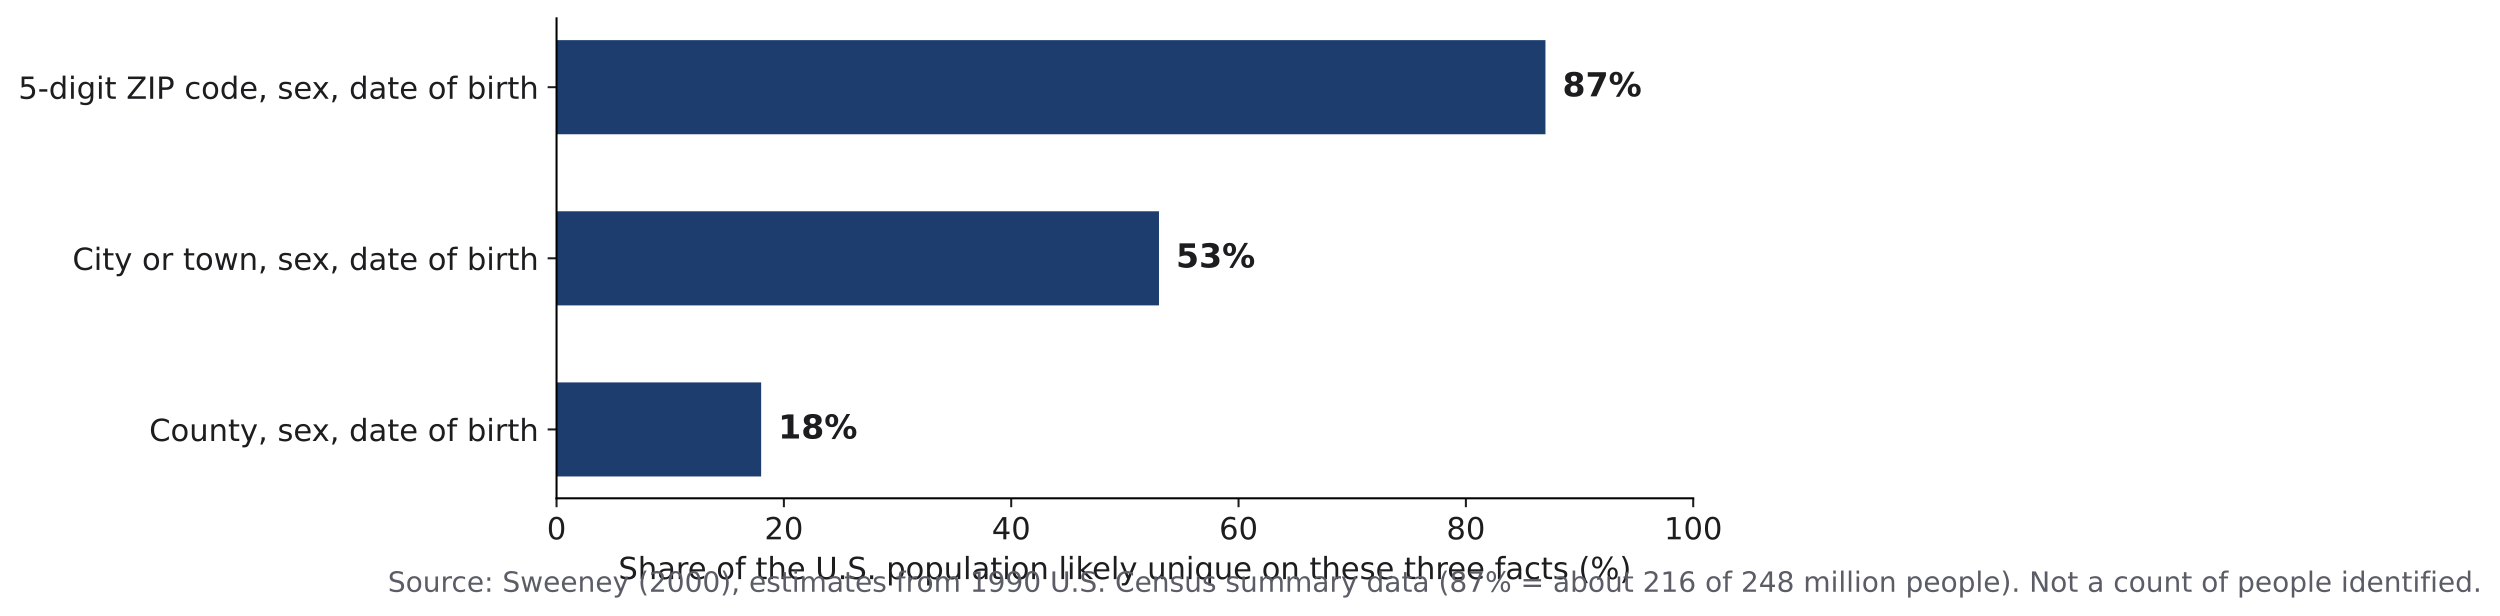
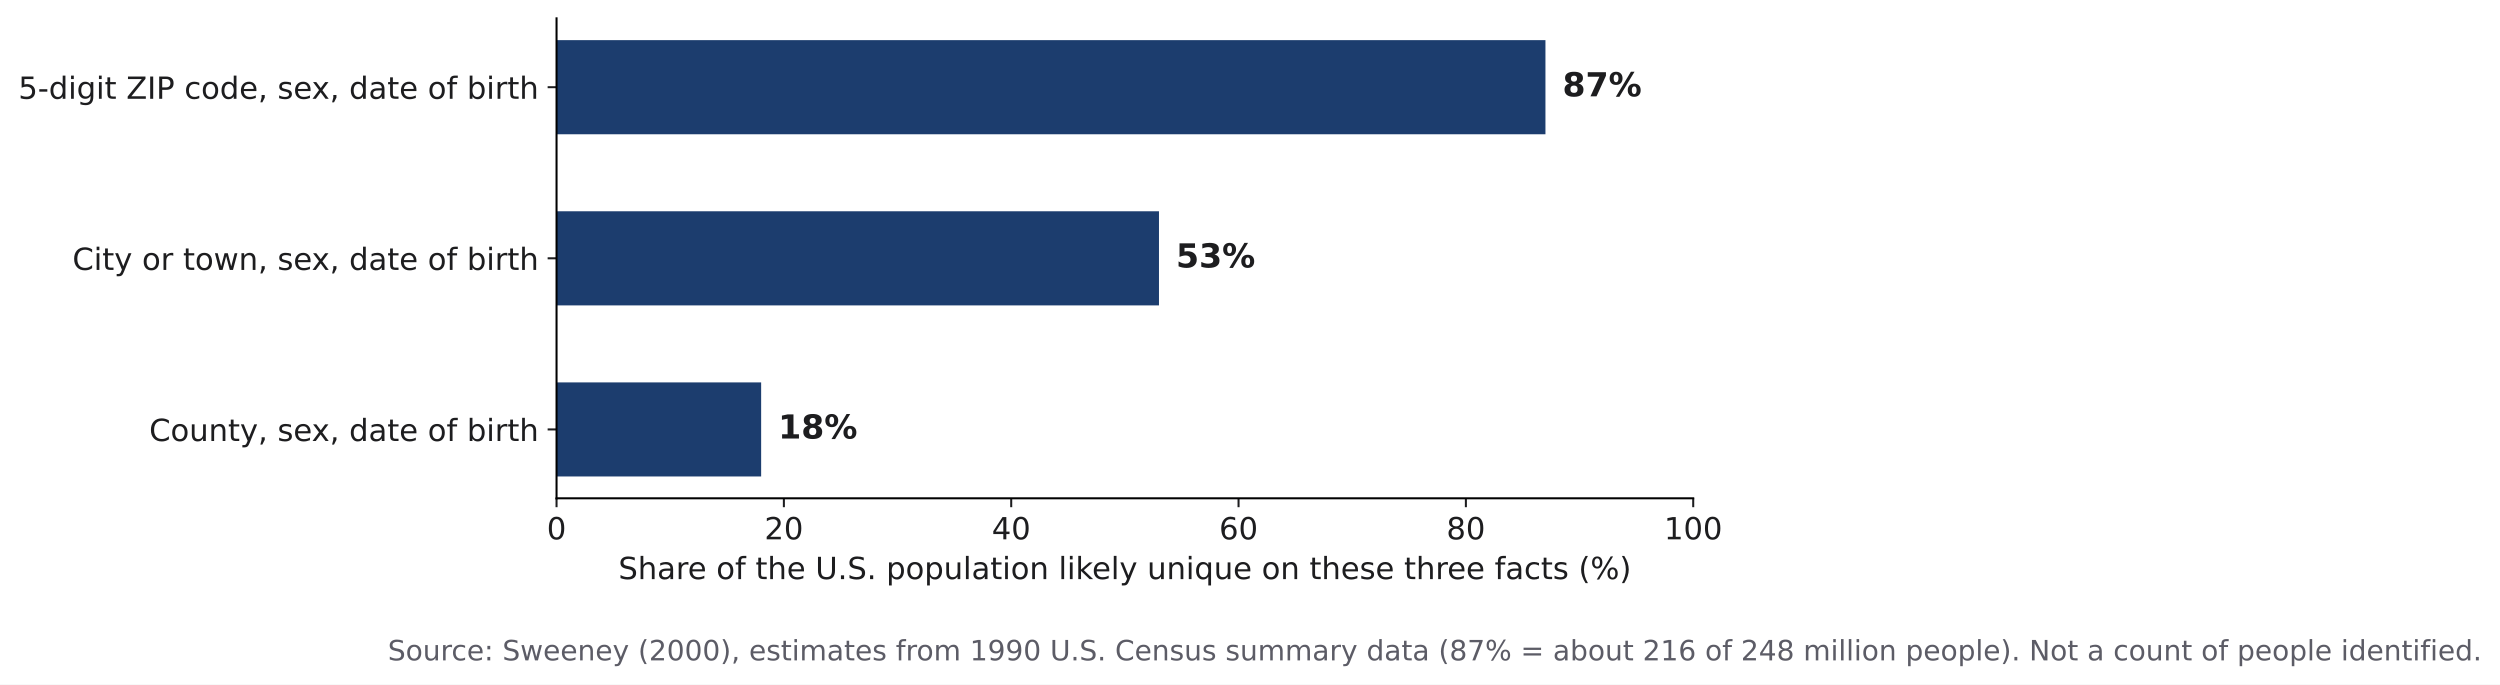
- <svg xmlns="http://www.w3.org/2000/svg" xmlns:xlink="http://www.w3.org/1999/xlink" width="981.814pt" height="241.904pt" viewBox="0 0 981.814 241.904" version="1.1">
+ <svg xmlns="http://www.w3.org/2000/svg" xmlns:xlink="http://www.w3.org/1999/xlink" width="981.814pt" height="268.832pt" viewBox="0 0 981.814 268.832" version="1.1">
  <defs>
    <style type="text/css">*{stroke-linejoin: round; stroke-linecap: butt}</style>
  </defs>
  <g id="figure_1">
    <g id="patch_1">
-       <path d="M 0 241.904  L 981.814 241.904  L 981.814 0  L 0 0  z " style="fill: #ffffff" />
+       <path d="M 0 268.832  L 981.814 268.832  L 981.814 0  L 0 0  z " style="fill: #ffffff" />
    </g>
    <g id="axes_1">
      <g id="patch_2">
        <path d="M 218.569 195.696  L 664.969 195.696  L 664.969 7.2  L 218.569 7.2  z " style="fill: #ffffff" />
      </g>
      <g id="patch_3">
-         <path d="M 218.569 187.128  L 298.921 187.128  L 298.921 150.168  L 218.569 150.168  z " clip-path="url(#p39ab725f4f)" style="fill: #1c3d6e" />
+         <path d="M 218.569 187.128  L 298.921 187.128  L 298.921 150.168  L 218.569 150.168  z " clip-path="url(#p5b9c498998)" style="fill: #1c3d6e" />
      </g>
      <g id="patch_4">
-         <path d="M 218.569 119.928  L 455.161 119.928  L 455.161 82.968  L 218.569 82.968  z " clip-path="url(#p39ab725f4f)" style="fill: #1c3d6e" />
+         <path d="M 218.569 119.928  L 455.161 119.928  L 455.161 82.968  L 218.569 82.968  z " clip-path="url(#p5b9c498998)" style="fill: #1c3d6e" />
      </g>
      <g id="patch_5">
-         <path d="M 218.569 52.728  L 606.937 52.728  L 606.937 15.768  L 218.569 15.768  z " clip-path="url(#p39ab725f4f)" style="fill: #1c3d6e" />
+         <path d="M 218.569 52.728  L 606.937 52.728  L 606.937 15.768  L 218.569 15.768  z " clip-path="url(#p5b9c498998)" style="fill: #1c3d6e" />
      </g>
      <g id="matplotlib.axis_1">
        <g id="xtick_1">
          <g id="line2d_1">
            <defs>
              <path id="mc39c4fd7f2" d="M 0 0  L 0 3.5  " style="stroke: #1d1d1f; stroke-width: 0.8" />
            </defs>
            <g>
              <use xlink:href="#mc39c4fd7f2" x="218.569" y="195.696" style="fill: #1d1d1f; stroke: #1d1d1f; stroke-width: 0.8" />
            </g>
          </g>
          <g id="text_1">
            <text style="fill: #1d1d1f; font: 12px 'DejaVu Sans', 'Bitstream Vera Sans', 'Computer Modern Sans Serif', 'Lucida Grande', 'Verdana', 'Geneva', 'Lucid', 'Arial', 'Helvetica', 'Avant Garde', sans-serif; text-anchor: middle" x="218.569" y="211.814" transform="rotate(-0 218.5694 211.8141)">0</text>
          </g>
        </g>
        <g id="xtick_2">
          <g id="line2d_2">
            <g>
              <use xlink:href="#mc39c4fd7f2" x="307.849" y="195.696" style="fill: #1d1d1f; stroke: #1d1d1f; stroke-width: 0.8" />
            </g>
          </g>
          <g id="text_2">
            <text style="fill: #1d1d1f; font: 12px 'DejaVu Sans', 'Bitstream Vera Sans', 'Computer Modern Sans Serif', 'Lucida Grande', 'Verdana', 'Geneva', 'Lucid', 'Arial', 'Helvetica', 'Avant Garde', sans-serif; text-anchor: middle" x="307.849" y="211.814" transform="rotate(-0 307.8494 211.8141)">20</text>
          </g>
        </g>
        <g id="xtick_3">
          <g id="line2d_3">
            <g>
              <use xlink:href="#mc39c4fd7f2" x="397.129" y="195.696" style="fill: #1d1d1f; stroke: #1d1d1f; stroke-width: 0.8" />
            </g>
          </g>
          <g id="text_3">
            <text style="fill: #1d1d1f; font: 12px 'DejaVu Sans', 'Bitstream Vera Sans', 'Computer Modern Sans Serif', 'Lucida Grande', 'Verdana', 'Geneva', 'Lucid', 'Arial', 'Helvetica', 'Avant Garde', sans-serif; text-anchor: middle" x="397.129" y="211.814" transform="rotate(-0 397.1294 211.8141)">40</text>
          </g>
        </g>
        <g id="xtick_4">
          <g id="line2d_4">
            <g>
              <use xlink:href="#mc39c4fd7f2" x="486.409" y="195.696" style="fill: #1d1d1f; stroke: #1d1d1f; stroke-width: 0.8" />
            </g>
          </g>
          <g id="text_4">
            <text style="fill: #1d1d1f; font: 12px 'DejaVu Sans', 'Bitstream Vera Sans', 'Computer Modern Sans Serif', 'Lucida Grande', 'Verdana', 'Geneva', 'Lucid', 'Arial', 'Helvetica', 'Avant Garde', sans-serif; text-anchor: middle" x="486.409" y="211.814" transform="rotate(-0 486.4094 211.8141)">60</text>
          </g>
        </g>
        <g id="xtick_5">
          <g id="line2d_5">
            <g>
              <use xlink:href="#mc39c4fd7f2" x="575.689" y="195.696" style="fill: #1d1d1f; stroke: #1d1d1f; stroke-width: 0.8" />
            </g>
          </g>
          <g id="text_5">
            <text style="fill: #1d1d1f; font: 12px 'DejaVu Sans', 'Bitstream Vera Sans', 'Computer Modern Sans Serif', 'Lucida Grande', 'Verdana', 'Geneva', 'Lucid', 'Arial', 'Helvetica', 'Avant Garde', sans-serif; text-anchor: middle" x="575.689" y="211.814" transform="rotate(-0 575.6894 211.8141)">80</text>
          </g>
        </g>
        <g id="xtick_6">
          <g id="line2d_6">
            <g>
              <use xlink:href="#mc39c4fd7f2" x="664.969" y="195.696" style="fill: #1d1d1f; stroke: #1d1d1f; stroke-width: 0.8" />
            </g>
          </g>
          <g id="text_6">
            <text style="fill: #1d1d1f; font: 12px 'DejaVu Sans', 'Bitstream Vera Sans', 'Computer Modern Sans Serif', 'Lucida Grande', 'Verdana', 'Geneva', 'Lucid', 'Arial', 'Helvetica', 'Avant Garde', sans-serif; text-anchor: middle" x="664.969" y="211.814" transform="rotate(-0 664.9694 211.8141)">100</text>
          </g>
        </g>
        <g id="text_7">
          <text style="fill: #1d1d1f; font: 12px 'DejaVu Sans', 'Bitstream Vera Sans', 'Computer Modern Sans Serif', 'Lucida Grande', 'Verdana', 'Geneva', 'Lucid', 'Arial', 'Helvetica', 'Avant Garde', sans-serif; text-anchor: middle" x="441.769" y="227.428" transform="rotate(-0 441.7694 227.4279)">Share of the U.S. population likely unique on these three facts (%)</text>
        </g>
      </g>
      <g id="matplotlib.axis_2">
        <g id="ytick_1">
          <g id="line2d_7">
            <defs>
              <path id="m084359efd2" d="M 0 0  L -3.5 0  " style="stroke: #1d1d1f; stroke-width: 0.8" />
            </defs>
            <g>
              <use xlink:href="#m084359efd2" x="218.569" y="168.648" style="fill: #1d1d1f; stroke: #1d1d1f; stroke-width: 0.8" />
            </g>
          </g>
          <g id="text_8">
            <text style="fill: #1d1d1f; font: 12px 'DejaVu Sans', 'Bitstream Vera Sans', 'Computer Modern Sans Serif', 'Lucida Grande', 'Verdana', 'Geneva', 'Lucid', 'Arial', 'Helvetica', 'Avant Garde', sans-serif; text-anchor: end" x="211.569" y="173.207" transform="rotate(-0 211.5694 173.2071)">County, sex, date of birth</text>
          </g>
        </g>
        <g id="ytick_2">
          <g id="line2d_8">
            <g>
              <use xlink:href="#m084359efd2" x="218.569" y="101.448" style="fill: #1d1d1f; stroke: #1d1d1f; stroke-width: 0.8" />
            </g>
          </g>
          <g id="text_9">
            <text style="fill: #1d1d1f; font: 12px 'DejaVu Sans', 'Bitstream Vera Sans', 'Computer Modern Sans Serif', 'Lucida Grande', 'Verdana', 'Geneva', 'Lucid', 'Arial', 'Helvetica', 'Avant Garde', sans-serif; text-anchor: end" x="211.569" y="106.007" transform="rotate(-0 211.5694 106.0071)">City or town, sex, date of birth</text>
          </g>
        </g>
        <g id="ytick_3">
          <g id="line2d_9">
            <g>
              <use xlink:href="#m084359efd2" x="218.569" y="34.248" style="fill: #1d1d1f; stroke: #1d1d1f; stroke-width: 0.8" />
            </g>
          </g>
          <g id="text_10">
            <text style="fill: #1d1d1f; font: 12px 'DejaVu Sans', 'Bitstream Vera Sans', 'Computer Modern Sans Serif', 'Lucida Grande', 'Verdana', 'Geneva', 'Lucid', 'Arial', 'Helvetica', 'Avant Garde', sans-serif; text-anchor: end" x="211.569" y="38.807" transform="rotate(-0 211.5694 38.80706)">5-digit ZIP code, sex, date of birth</text>
          </g>
        </g>
      </g>
      <g id="patch_6">
        <path d="M 218.569 195.696  L 218.569 7.2  " style="fill: none; stroke: #000000; stroke-width: 0.8; stroke-linejoin: miter; stroke-linecap: square" />
      </g>
      <g id="patch_7">
        <path d="M 218.569 195.696  L 664.969 195.696  " style="fill: none; stroke: #000000; stroke-width: 0.8; stroke-linejoin: miter; stroke-linecap: square" />
      </g>
      <g id="text_11">
        <text style="fill: #1d1d1f; font: 700 13px 'DejaVu Sans', 'Bitstream Vera Sans', 'Computer Modern Sans Serif', 'Lucida Grande', 'Verdana', 'Geneva', 'Lucid', 'Arial', 'Helvetica', 'Avant Garde', sans-serif; text-anchor: start" x="305.617" y="172.235" transform="rotate(-0 305.6174 172.2352)">18%</text>
      </g>
      <g id="text_12">
        <text style="fill: #1d1d1f; font: 700 13px 'DejaVu Sans', 'Bitstream Vera Sans', 'Computer Modern Sans Serif', 'Lucida Grande', 'Verdana', 'Geneva', 'Lucid', 'Arial', 'Helvetica', 'Avant Garde', sans-serif; text-anchor: start" x="461.857" y="105.035" transform="rotate(-0 461.8574 105.0352)">53%</text>
      </g>
      <g id="text_13">
        <text style="fill: #1d1d1f; font: 700 13px 'DejaVu Sans', 'Bitstream Vera Sans', 'Computer Modern Sans Serif', 'Lucida Grande', 'Verdana', 'Geneva', 'Lucid', 'Arial', 'Helvetica', 'Avant Garde', sans-serif; text-anchor: start" x="613.633" y="37.835" transform="rotate(-0 613.6334 37.83519)">87%</text>
      </g>
    </g>
    <g id="text_14">
-       <text style="fill: #5c5c66; font: 11px 'DejaVu Sans', 'Bitstream Vera Sans', 'Computer Modern Sans Serif', 'Lucida Grande', 'Verdana', 'Geneva', 'Lucid', 'Arial', 'Helvetica', 'Avant Garde', sans-serif; text-anchor: start" x="152.329" y="232.416" transform="rotate(-0 152.3294 232.416)">Source: Sweeney (2000), estimates from 1990 U.S. Census summary data (87% = about 216 of 248 million people). Not a count of people identified.</text>
+       <text style="fill: #5c5c66; font: 11px 'DejaVu Sans', 'Bitstream Vera Sans', 'Computer Modern Sans Serif', 'Lucida Grande', 'Verdana', 'Geneva', 'Lucid', 'Arial', 'Helvetica', 'Avant Garde', sans-serif; text-anchor: start" x="152.329" y="259.344" transform="rotate(-0 152.3294 259.344)">Source: Sweeney (2000), estimates from 1990 U.S. Census summary data (87% = about 216 of 248 million people). Not a count of people identified.</text>
    </g>
  </g>
  <defs>
-     <clipPath id="p39ab725f4f">
+     <clipPath id="p5b9c498998">
      <rect x="218.569" y="7.2" width="446.4" height="188.496" />
    </clipPath>
  </defs>
</svg>
